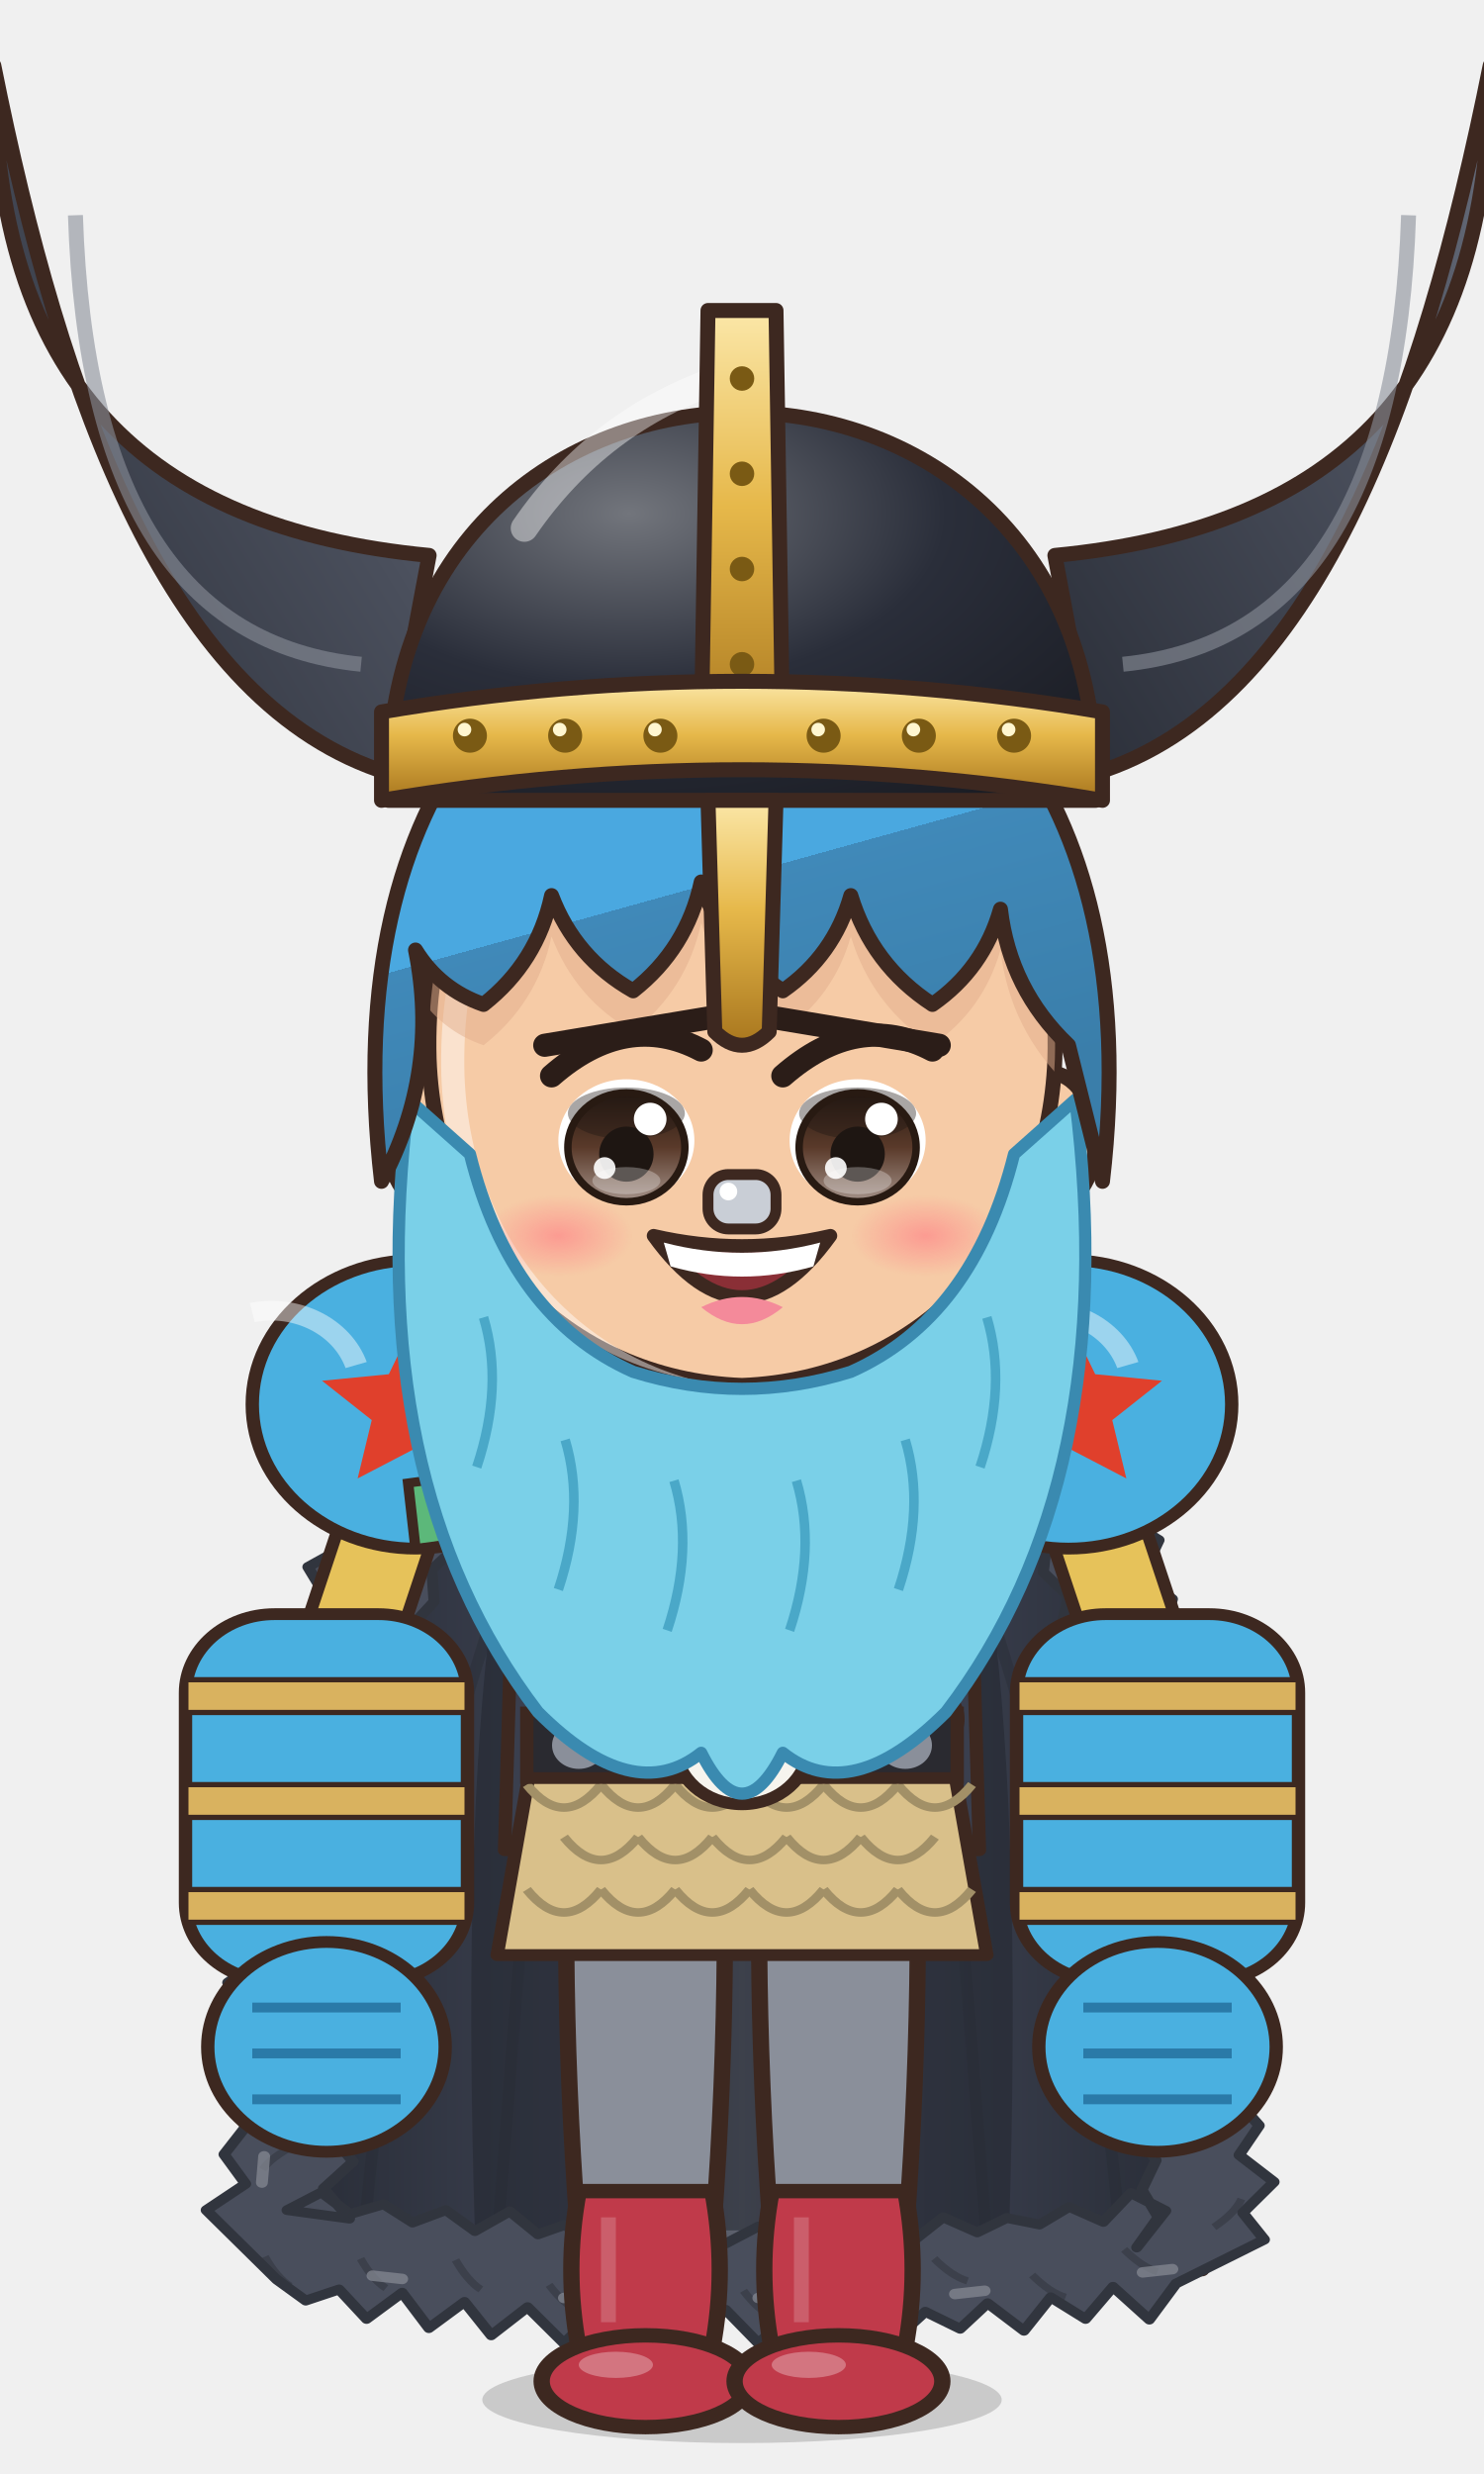
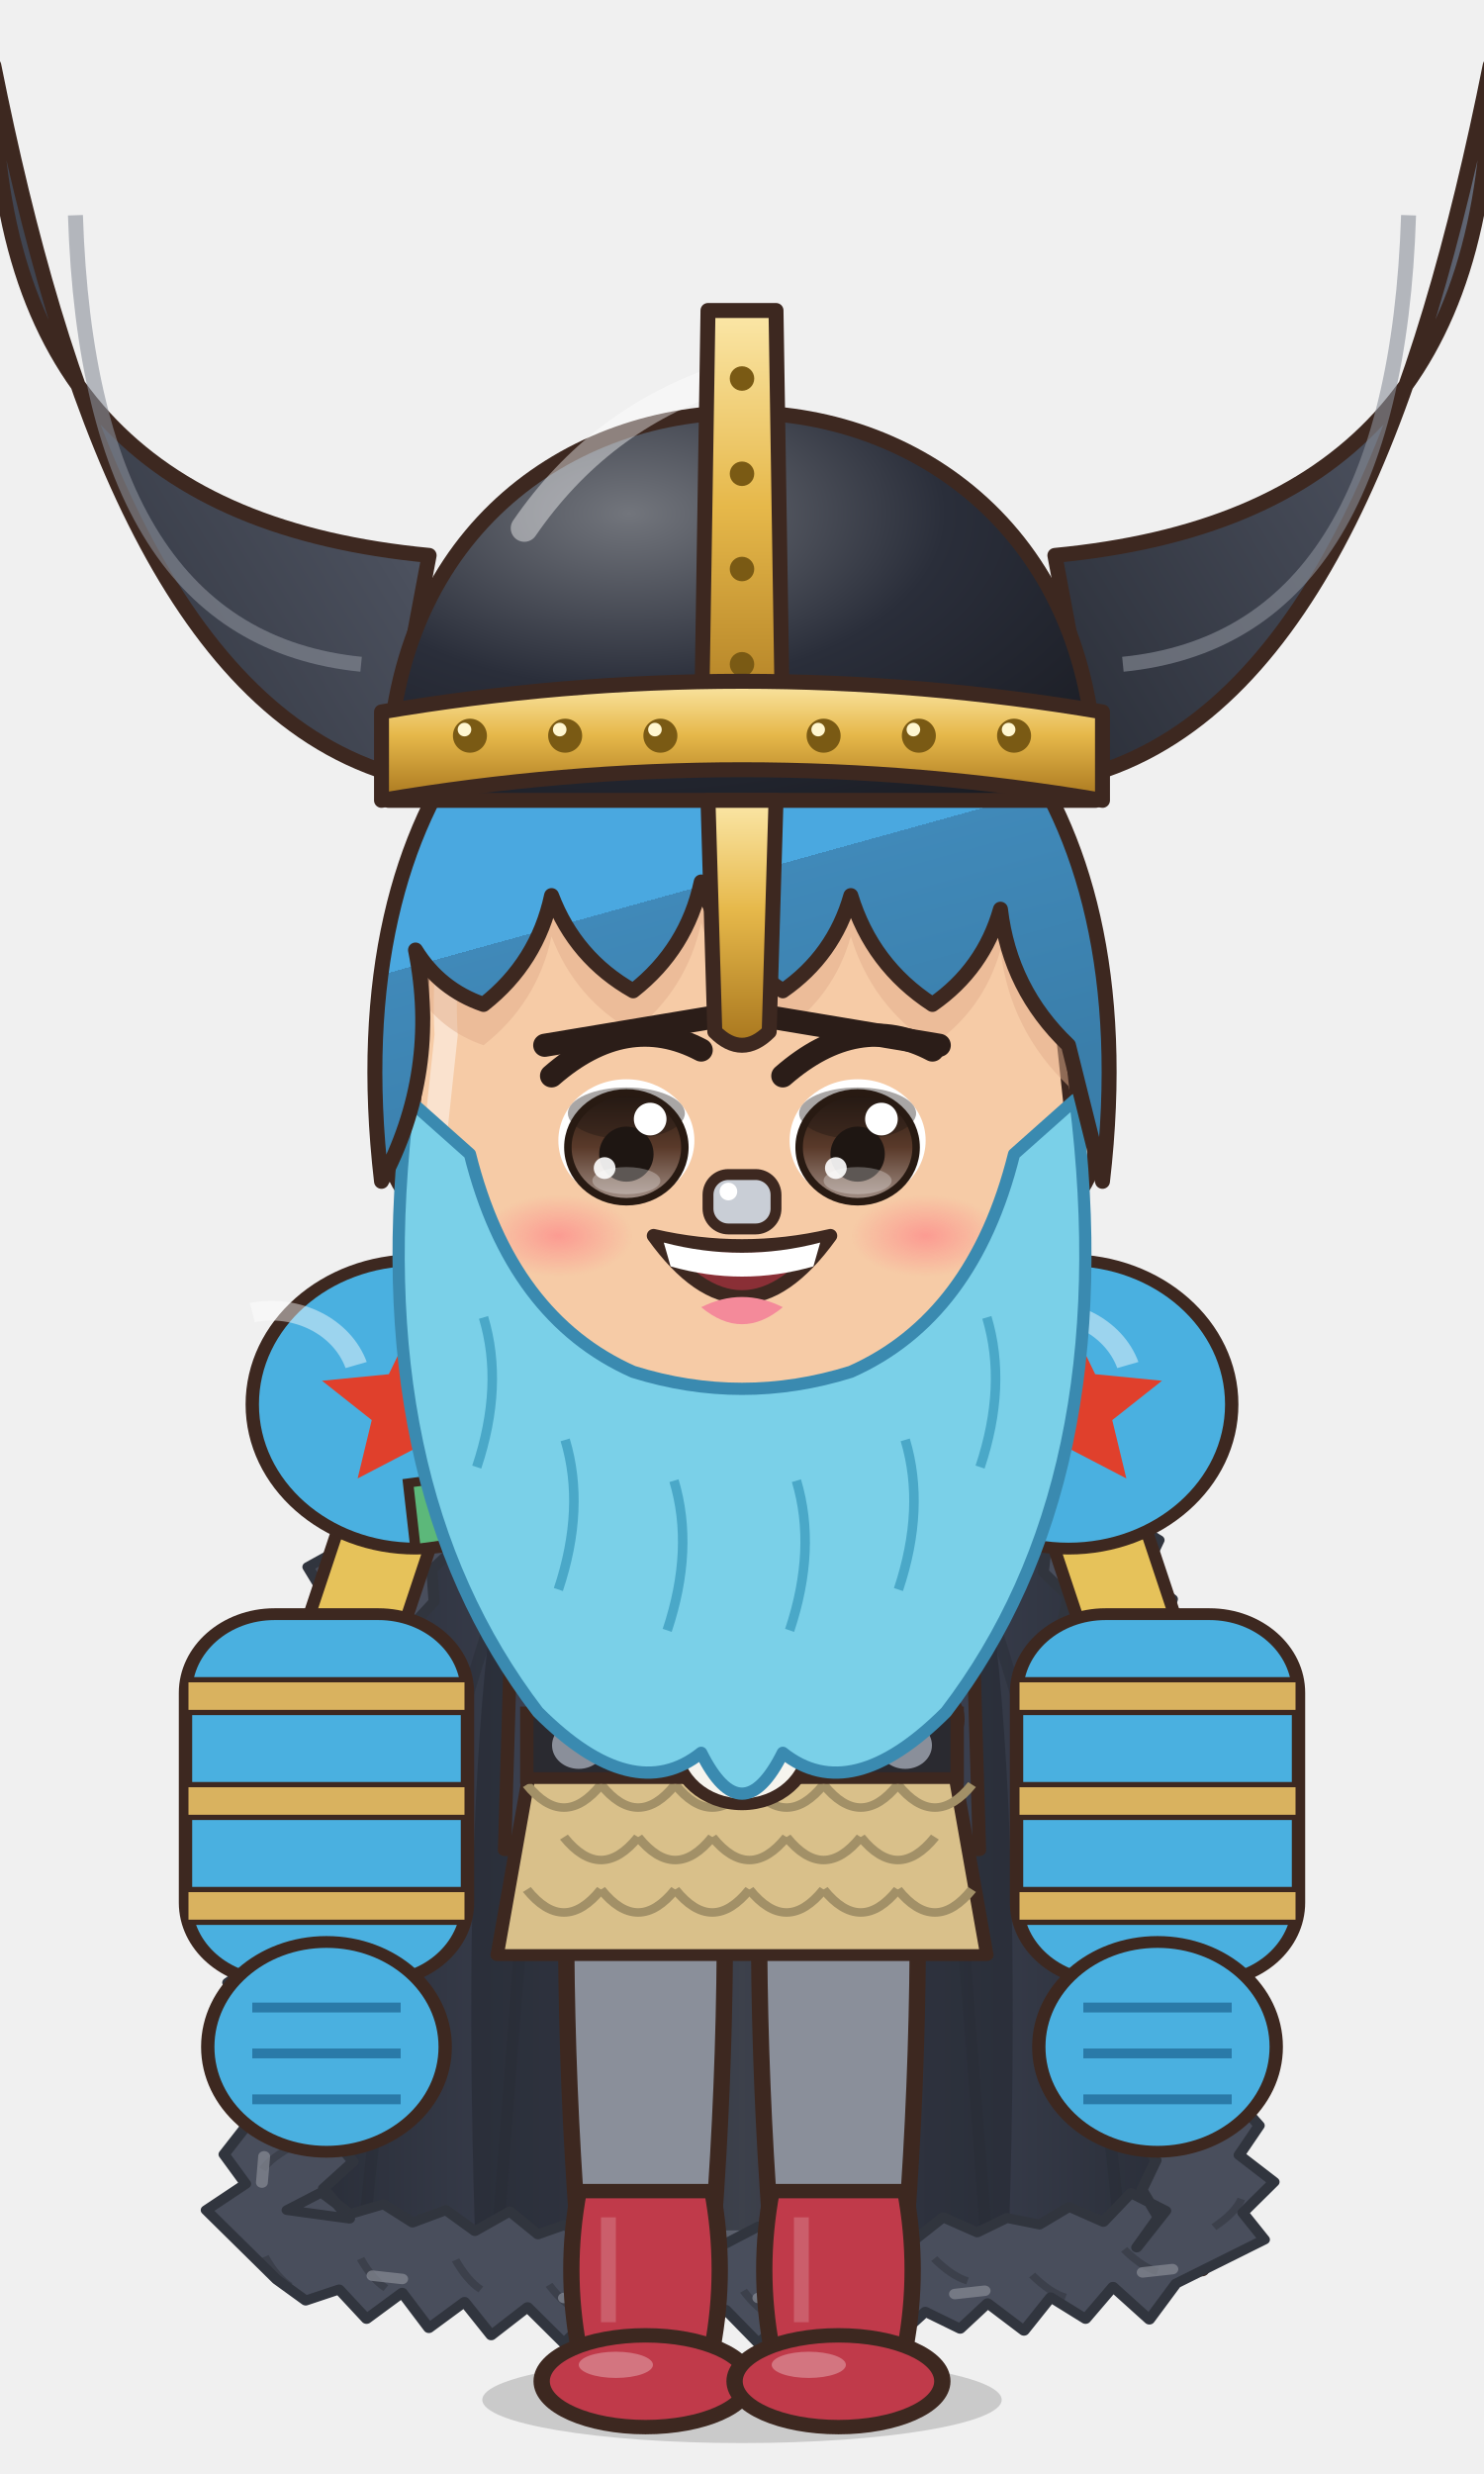
<svg xmlns="http://www.w3.org/2000/svg" viewBox="-120 -180 240 400" width="81.6" height="136.0">
  <defs>
    <linearGradient id="hair92" x1="0" y1="0" x2=".35" y2="1">
      <stop offset="0" stop-color="#66b5e4" />
      <stop offset=".16" stop-color="#66b5e4" />
      <stop offset=".16" stop-color="#4aa8e0" />
      <stop offset=".58" stop-color="#4aa8e0" />
      <stop offset=".58" stop-color="#4089b9" />
      <stop offset="1" stop-color="#3a7eaa" />
    </linearGradient>
    <radialGradient id="skin92" cx=".4" cy=".32" r=".85">
      <stop offset="0" stop-color="#f6cba6" />
      <stop offset=".84" stop-color="#f6cba6" />
      <stop offset=".84" stop-color="#eaba96" />
      <stop offset="1" stop-color="#eaba96" />
    </radialGradient>
    <linearGradient id="cloth92" x1="0" y1="0" x2=".45" y2="1">
      <stop offset="0" stop-color="#f7d3b4" />
      <stop offset=".16" stop-color="#f7d3b4" />
      <stop offset=".16" stop-color="#f6cba6" />
      <stop offset=".6" stop-color="#f6cba6" />
      <stop offset=".6" stop-color="#cea98d" />
      <stop offset="1" stop-color="#bd9b81" />
    </linearGradient>
    <linearGradient id="iris92" x1="0" y1="0" x2="0" y2="1">
      <stop offset="0" stop-color="#281a12" />
      <stop offset=".5" stop-color="#5a3a2a" />
      <stop offset="1" stop-color="#a49289" />
    </linearGradient>
    <linearGradient id="gold92" x1="0" y1="0" x2="1" y2="1">
      <stop offset="0" stop-color="#f6d27a" />
      <stop offset=".55" stop-color="#d9a63a" />
      <stop offset="1" stop-color="#a8761e" />
    </linearGradient>
    <linearGradient id="steel92" x1="0" y1="0" x2="1" y2="1">
      <stop offset="0" stop-color="#e4e8ee" />
      <stop offset=".5" stop-color="#9aa3ad" />
      <stop offset="1" stop-color="#5a606a" />
    </linearGradient>
    <linearGradient id="beard92" x1="0" y1="0" x2="0" y2="1">
      <stop offset="0" stop-color="#e6e6ea" />
      <stop offset="1" stop-color="#b8b8c2" />
    </linearGradient>
    <radialGradient id="hawkiris92" cx=".45" cy=".4" r=".7">
      <stop offset="0" stop-color="#ffe27a" />
      <stop offset=".6" stop-color="#e8a52a" />
      <stop offset="1" stop-color="#9a5a12" />
    </radialGradient>
    <linearGradient id="straw92" x1="0" y1="0" x2=".3" y2="1">
      <stop offset="0" stop-color="#ffe7aa" />
      <stop offset=".16" stop-color="#ffe7aa" />
      <stop offset=".16" stop-color="#ffe39a" />
      <stop offset=".58" stop-color="#ffe39a" />
      <stop offset=".58" stop-color="#e9b456" />
      <stop offset="1" stop-color="#d6a54f" />
    </linearGradient>
    <radialGradient id="blush92">
      <stop offset="0" stop-color="#ff7f86" stop-opacity=".9" />
      <stop offset="1" stop-color="#ff7f86" stop-opacity="0" />
    </radialGradient>
    <clipPath id="face92">
-       <path d="M -46,-4 C -47,-38 -25,-55 0,-55 C 25,-55 47,-38 46,-4 C 45,23 26,43 0,44 C -26,43 -45,23 -46,-4 Z" />
+       <path d="M -47,-10 C -49,-46 -26,-57 0,-57 C 26,-57 49,-46 47,-10 L 50,18 Q 49,40 32,48 L 15,53 L -15,53 L -32,48 Q -49,40 -50,18 Z" />
    </clipPath>
    <clipPath id="torso92">
      <path d="M -30,50 C -34,68 -28,94 -26,124 L 26,124 C 28,94 34,68 30,50 C 18,40 -18,40 -30,50 Z" />
    </clipPath>
  </defs>
  <ellipse cx="0" cy="208" rx="42" ry="7" fill="#000000" opacity=".16" />
  <g transform="translate(0,44.0) scale(1.100,1.100) translate(0,-44)" />
  <g transform="translate(0,205) scale(1.2,1.06) translate(0,-205)">
    <defs>
      <linearGradient id="cp92" x1="0" y1="0" x2="1" y2="0">
        <stop offset="0" stop-color="#282c36" />
        <stop offset=".3" stop-color="#3a3f4e" />
        <stop offset=".5" stop-color="#5d616d" />
        <stop offset=".7" stop-color="#3a3f4e" />
        <stop offset="1" stop-color="#282c36" />
      </linearGradient>
    </defs>
    <path d="M -22,44 C -48.0,54 -60,100 -62,188 L 62,188 C 60,100 48.0,54 22,44 Z" fill="url(#cp92)" stroke="#3d2820" stroke-width="2" stroke-linejoin="round" />
    <path d="M -22,46 C -34,60 -38,110 -36,182 L 36,182 C 38,110 34,60 22,46 Z" fill="#232730" opacity=".55" />
    <path d="M -33.0,184 Q -29.0,124.0 -24,58" stroke="#282c36" stroke-width="1.6" fill="none" opacity=".45" />
    <path d="M -51.0,184 Q -47.0,124.0 -24,58" stroke="#282c36" stroke-width="1.6" fill="none" opacity=".45" />
    <path d="M 33.0,184 Q 29.0,124.0 24,58" stroke="#282c36" stroke-width="1.6" fill="none" opacity=".45" />
    <path d="M 51.0,184 Q 47.0,124.0 24,58" stroke="#282c36" stroke-width="1.6" fill="none" opacity=".45" />
    <path d="M -17.6,40.4 L -30.3,39.0 L -31.4,45.0 L -38.0,44.7 L -38.5,51.5 L -44.8,51.6 L -47.1,60.4 L -51.9,63.7 L -49.5,69.2 L -54.6,72.4 L -53.4,77.6 L -58.5,80.8 L -55.4,86.6 L -59.9,89.9 L -57.9,95.3 L -63.4,98.4 L -61.3,103.9 L -66.0,109.4 L -63.4,113.9 L -67.5,118.0 L -62.9,122.7 L -67.1,126.8 L -64.5,131.4 L -67.4,135.5 L -64.2,140.1 L -69.3,144.2 L -65.9,148.8 L -69.4,152.9 L -66.3,157.5 L -69.2,161.6 L -66.9,166.2 L -69.8,170.4 L -66.9,174.9 L -72.2,178.9 L -62.7,189.5 L -58.8,192.7 L -54.3,191.0 L -50.6,195.5 L -45.8,191.5 L -42.2,196.9 L -37.4,192.9 L -33.8,198.0 L -28.9,193.7 L -24.0,199.2 L -19.6,194.3 L -15.3,198.5 L -10.9,195.3 L -6.5,198.9 L -2.2,194.1 L 2.2,199.2 L 6.5,194.9 L 10.9,197.7 L 15.3,194.1 L 19.6,199.7 L 24.7,194.4 L 29.4,197.0 L 33.1,193.1 L 38.0,197.3 L 41.6,192.2 L 46.3,195.5 L 50.0,190.6 L 54.9,195.6 L 58.5,190.1 L 70.4,183.4 L 67.5,179.3 L 71.7,174.6 L 67.0,170.5 L 69.7,166.0 L 66.4,161.8 L 68.7,157.3 L 65.4,153.2 L 68.3,148.6 L 64.4,144.5 L 69.1,139.8 L 64.1,135.8 L 68.5,131.1 L 64.3,127.0 L 66.4,122.5 L 63.0,118.3 L 67.9,113.6 L 62.3,108.3 L 64.6,102.8 L 59.1,99.8 L 61.5,94.2 L 56.7,90.9 L 58.0,85.7 L 53.9,82.2 L 56.2,76.7 L 51.4,73.4 L 53.2,68.1 L 48.9,64.6 L 47.6,55.7 L 42.0,54.8 L 40.7,49.0 L 34.7,48.5 L 33.6,42.5 L 27.3,42.3 L 17.6,40.4 L 20.7,49.7 L 21.8,55.7 L 27.9,56.1 L 29.8,61.3 L 35.0,62.6 L 36.5,68.2 L 38.6,67.9 L 36.8,73.2 L 41.1,76.7 L 40.6,81.6 L 44.0,85.3 L 42.9,90.5 L 46.5,94.1 L 45.8,99.1 L 49.0,102.9 L 48.0,108.0 L 51.8,111.6 L 48.9,114.9 L 52.6,119.0 L 49.1,123.7 L 52.7,127.8 L 50.9,132.3 L 53.0,136.5 L 51.2,141.0 L 53.7,145.2 L 50.8,149.8 L 54.6,153.9 L 52.5,158.4 L 55.5,162.6 L 53.4,167.1 L 55.8,171.3 L 53.9,175.8 L 56.1,180.0 L 53.2,184.6 L 57.1,179.0 L 52.4,176.3 L 48.7,180.7 L 44.1,178.4 L 40.1,181.1 L 35.7,180.1 L 31.7,182.3 L 27.1,180.0 L 23.3,183.4 L 19.6,181.2 L 15.3,184.0 L 10.9,180.7 L 6.5,183.8 L 2.2,181.4 L -2.2,184.0 L -6.5,181.0 L -10.9,183.1 L -15.3,180.8 L -19.6,183.4 L -24.0,181.2 L -27.5,182.6 L -31.3,179.1 L -36.0,182.1 L -39.9,178.9 L -44.4,180.8 L -48.3,178.0 L -52.8,179.5 L -56.7,176.2 L -61.3,178.9 L -52.9,180.2 L -56.4,175.6 L -52.4,171.5 L -55.9,166.9 L -52.4,162.8 L -55.0,158.2 L -52.6,154.0 L -54.7,149.5 L -51.6,145.3 L -54.0,140.8 L -51.5,136.6 L -52.7,132.2 L -50.6,127.9 L -52.6,123.4 L -50.3,119.2 L -51.8,114.7 L -49.3,110.5 L -50.2,107.3 L -45.8,103.9 L -47.8,98.5 L -43.4,95.1 L -44.6,89.9 L -41.5,86.1 L -41.8,81.2 L -38.3,77.5 L -39.6,72.3 L -36.4,68.6 L -37.0,63.6 L -32.6,65.3 L -31.0,59.8 L -26.3,57.9 L -24.1,53.1 L -18.7,51.9 Z" fill="#494e5c" stroke="#31353e" stroke-width="1.5" stroke-linejoin="round" />
    <path d="M -21.1,46.3 q -3.5,-0.9 -5.6,-0.3" stroke="#31353e" stroke-width="1.1" fill="none" opacity=".55" />
    <path d="M -26.2,43.5 l -3.0,2.7" stroke="#888b95" stroke-width="1.6" stroke-linecap="round" opacity=".7" />
    <path d="M -33.5,54.1 q -3.5,-0.9 -5.6,-0.3" stroke="#31353e" stroke-width="1.1" fill="none" opacity=".55" />
    <path d="M -41.8,64.8 q -3.5,1.0 -5.0,2.6" stroke="#31353e" stroke-width="1.1" fill="none" opacity=".55" />
    <path d="M -46.5,65.4 l -1.2,3.8" stroke="#888b95" stroke-width="1.6" stroke-linecap="round" opacity=".7" />
    <path d="M -48.1,77.2 q -3.5,1.0 -5.0,2.6" stroke="#31353e" stroke-width="1.1" fill="none" opacity=".55" />
    <path d="M -52.3,90.2 q -3.5,1.0 -5.0,2.6" stroke="#31353e" stroke-width="1.1" fill="none" opacity=".55" />
    <path d="M -54.7,91.6 l -1.2,3.8" stroke="#888b95" stroke-width="1.6" stroke-linecap="round" opacity=".7" />
    <path d="M -55.9,103.4 q -3.5,1.0 -5.0,2.6" stroke="#31353e" stroke-width="1.1" fill="none" opacity=".55" />
    <path d="M -57.3,116.7 q -3.1,1.8 -4.3,3.7" stroke="#31353e" stroke-width="1.1" fill="none" opacity=".55" />
    <path d="M -60.9,118.5 l -0.3,4.0" stroke="#888b95" stroke-width="1.6" stroke-linecap="round" opacity=".7" />
    <path d="M -60.5,129.6 q -3.1,1.8 -4.3,3.7" stroke="#31353e" stroke-width="1.1" fill="none" opacity=".55" />
    <path d="M -62.2,142.6 q -3.1,1.8 -4.3,3.7" stroke="#31353e" stroke-width="1.1" fill="none" opacity=".55" />
    <path d="M -62.6,144.6 l -0.3,4.0" stroke="#888b95" stroke-width="1.6" stroke-linecap="round" opacity=".7" />
    <path d="M -57.8,156.0 q -3.1,1.8 -4.3,3.7" stroke="#31353e" stroke-width="1.1" fill="none" opacity=".55" />
    <path d="M -60.3,169.0 q -3.1,1.8 -4.3,3.7" stroke="#31353e" stroke-width="1.1" fill="none" opacity=".55" />
    <path d="M -64.4,170.7 l -0.3,4.0" stroke="#888b95" stroke-width="1.6" stroke-linecap="round" opacity=".7" />
    <path d="M -64.3,186.0 q 1.6,3.2 3.4,4.5" stroke="#31353e" stroke-width="1.1" fill="none" opacity=".55" />
    <path d="M -51.4,186.3 q 1.6,3.2 3.4,4.5" stroke="#31353e" stroke-width="1.1" fill="none" opacity=".55" />
    <path d="M -49.8,188.9 l 4.0,0.5" stroke="#888b95" stroke-width="1.6" stroke-linecap="round" opacity=".7" />
    <path d="M -38.6,186.5 q 1.6,3.2 3.4,4.5" stroke="#31353e" stroke-width="1.1" fill="none" opacity=".55" />
    <path d="M -26.0,190.3 q 2.0,3.0 4.0,4.0" stroke="#31353e" stroke-width="1.1" fill="none" opacity=".55" />
    <path d="M -24.0,192.3 l 4.0,0.0" stroke="#888b95" stroke-width="1.6" stroke-linecap="round" opacity=".7" />
    <path d="M -12.9,187.6 q 2.0,3.0 4.0,4.0" stroke="#31353e" stroke-width="1.1" fill="none" opacity=".55" />
    <path d="M 0.2,191.2 q 2.0,3.0 4.0,4.0" stroke="#31353e" stroke-width="1.1" fill="none" opacity=".55" />
    <path d="M 2.2,192.3 l 4.0,0.0" stroke="#888b95" stroke-width="1.6" stroke-linecap="round" opacity=".7" />
    <path d="M 13.3,186.4 q 2.0,3.0 4.0,4.0" stroke="#31353e" stroke-width="1.1" fill="none" opacity=".55" />
    <path d="M 25.9,186.3 q 2.4,2.7 4.5,3.4" stroke="#31353e" stroke-width="1.1" fill="none" opacity=".55" />
    <path d="M 28.7,191.7 l 4.0,-0.5" stroke="#888b95" stroke-width="1.6" stroke-linecap="round" opacity=".7" />
    <path d="M 39.1,188.8 q 2.4,2.7 4.5,3.4" stroke="#31353e" stroke-width="1.1" fill="none" opacity=".55" />
    <path d="M 51.5,184.9 q 2.4,2.7 4.5,3.4" stroke="#31353e" stroke-width="1.1" fill="none" opacity=".55" />
    <path d="M 54.0,188.4 l 4.0,-0.5" stroke="#888b95" stroke-width="1.6" stroke-linecap="round" opacity=".7" />
    <path d="M 63.6,181.5 q 2.9,-2.2 3.7,-4.3" stroke="#31353e" stroke-width="1.1" fill="none" opacity=".55" />
    <path d="M 63.5,168.4 q 2.9,-2.2 3.7,-4.3" stroke="#31353e" stroke-width="1.1" fill="none" opacity=".55" />
    <path d="M 64.1,166.4 l -0.3,-4.0" stroke="#888b95" stroke-width="1.6" stroke-linecap="round" opacity=".7" />
    <path d="M 61.6,155.4 q 2.9,-2.2 3.7,-4.3" stroke="#31353e" stroke-width="1.1" fill="none" opacity=".55" />
    <path d="M 60.1,142.4 q 2.9,-2.2 3.7,-4.3" stroke="#31353e" stroke-width="1.1" fill="none" opacity=".55" />
    <path d="M 62.4,140.2 l -0.3,-4.0" stroke="#888b95" stroke-width="1.6" stroke-linecap="round" opacity=".7" />
    <path d="M 57.0,129.5 q 2.9,-2.2 3.7,-4.3" stroke="#31353e" stroke-width="1.1" fill="none" opacity=".55" />
    <path d="M 57.5,116.3 q 2.9,-2.2 3.7,-4.3" stroke="#31353e" stroke-width="1.1" fill="none" opacity=".55" />
    <path d="M 60.6,114.1 l -0.3,-4.0" stroke="#888b95" stroke-width="1.6" stroke-linecap="round" opacity=".7" />
    <path d="M 53.3,103.7 q 2.3,-2.8 2.6,-5.0" stroke="#31353e" stroke-width="1.1" fill="none" opacity=".55" />
    <path d="M 52.7,89.5 q 2.3,-2.8 2.6,-5.0" stroke="#31353e" stroke-width="1.1" fill="none" opacity=".55" />
    <path d="M 53.3,87.2 l -1.2,-3.8" stroke="#888b95" stroke-width="1.6" stroke-linecap="round" opacity=".7" />
    <path d="M 49.6,76.1 q 2.3,-2.8 2.6,-5.0" stroke="#31353e" stroke-width="1.1" fill="none" opacity=".55" />
    <path d="M 41.6,65.5 q 0.5,-3.6 -0.3,-5.6" stroke="#31353e" stroke-width="1.1" fill="none" opacity=".55" />
    <path d="M 44.2,59.5 l -3.0,-2.7" stroke="#888b95" stroke-width="1.6" stroke-linecap="round" opacity=".7" />
    <path d="M 32.8,53.6 q 0.5,-3.6 -0.3,-5.6" stroke="#31353e" stroke-width="1.1" fill="none" opacity=".55" />
    <path d="M -23.5,118 Q -24.5,160.0 -20.5,202 L -5.5,202 Q -1.5,160.0 -2.5,118 Z" fill="#8a8f9a" stroke="#3d2820" stroke-width="2.2" stroke-linejoin="round" />
    <path d="M -22,176 Q -24,188.0 -22,200 L -4,200 Q -2,188.0 -4,176 Z" fill="#c03a4a" stroke="#3d2820" stroke-width="2.2" stroke-linejoin="round" />
    <path d="M -18,180 L -18,196" stroke="#ffffff" stroke-width="2" opacity=".18" />
    <ellipse cx="-13" cy="205" rx="14" ry="7" fill="#c03a4a" stroke="#3d2820" stroke-width="2.2" stroke-linejoin="round" />
    <ellipse cx="-17" cy="202.5" rx="5" ry="2" fill="#ffffff" opacity=".3" />
    <path d="M 2.5,118 Q 1.5,160.0 5.5,202 L 20.5,202 Q 24.5,160.0 23.5,118 Z" fill="#8a8f9a" stroke="#3d2820" stroke-width="2.2" stroke-linejoin="round" />
    <path d="M 4,176 Q 2,188.0 4,200 L 22,200 Q 24,188.0 22,176 Z" fill="#c03a4a" stroke="#3d2820" stroke-width="2.2" stroke-linejoin="round" />
    <path d="M 8,180 L 8,196" stroke="#ffffff" stroke-width="2" opacity=".18" />
    <ellipse cx="13" cy="205" rx="14" ry="7" fill="#c03a4a" stroke="#3d2820" stroke-width="2.2" stroke-linejoin="round" />
    <ellipse cx="9" cy="202.5" rx="5" ry="2" fill="#ffffff" opacity=".3" />
    <path d="M -30,50 C -34,68 -28,94 -26,124 L 26,124 C 28,94 34,68 30,50 C 18,40 -18,40 -30,50 Z" fill="url(#skin92)" stroke="#3d2820" stroke-width="2.2" stroke-linejoin="round" />
    <path d="M -8,72 Q -6,82 -8,92 M 8,72 Q 6,82 8,92" stroke="#be9a7d" stroke-width="1.6" fill="none" />
    <g clip-path="url(#torso92)">
      <path d="M -30,50 C -34,68 -28,94 -26,124 L 26,124 C 28,94 34,68 30,50 C 18,40 -18,40 -30,50 Z" transform="translate(4,3)" fill="none" stroke="#ffffff" stroke-width="5" opacity=".3" />
      <path d="M -30,50 C -34,68 -28,94 -26,124 L 26,124 C 28,94 34,68 30,50 C 18,40 -18,40 -30,50 Z" transform="translate(-6,-2)" fill="none" stroke="#000000" stroke-width="9" opacity=".13" />
    </g>
    <path d="M -22,60 Q -12,70 -2,64 M 2,64 Q 12,70 22,60" stroke="#be9a7d" stroke-width="1.6" fill="none" stroke-linecap="round" />
    <path d="M 0,70 L 0,98 M -8,78 Q -4,80 -1,78 M 1,78 Q 4,80 8,78 M -8,88 Q -4,90 -1,88 M 1,88 Q 4,90 8,88" stroke="#be9a7d" stroke-width="1.2" fill="none" opacity=".75" />
    <path d="M -14,44 L -30,48 L -32,124 L -18,124 Q -20,80 -14,44 Z" fill="#3a3f4e" stroke="#3d2820" stroke-width="1.8" stroke-linejoin="round" />
    <path d="M 14,44 L 30,48 L 32,124 L 18,124 Q 20,80 14,44 Z" fill="#3a3f4e" stroke="#3d2820" stroke-width="1.8" stroke-linejoin="round" />
    <path d="M -6,60 L 6,62 M -5,74 L 5,76 M 0,56 L 0,96" stroke="#b07a5a" stroke-width="1.3" fill="none" />
    <path d="M -28,108 L 28,108 L 33,140 L 33.0,140.0 L 25.7,140.0 L 18.3,140.0 L 11.0,140.0 L 3.7,140.0 L -3.7,140.0 L -11.0,140.0 L -18.3,140.0 L -25.7,140.0 L -33.0,140.0 Z" fill="#d9c08a" stroke="#3d2820" stroke-width="1.8" stroke-linejoin="round" />
    <path d="M -29,114 q 5,7 10,0" stroke="#a29067" stroke-width="1.3" fill="none" />
    <path d="M -19,114 q 5,7 10,0" stroke="#a29067" stroke-width="1.3" fill="none" />
    <path d="M -9,114 q 5,7 10,0" stroke="#a29067" stroke-width="1.3" fill="none" />
    <path d="M 1,114 q 5,7 10,0" stroke="#a29067" stroke-width="1.3" fill="none" />
    <path d="M 11,114 q 5,7 10,0" stroke="#a29067" stroke-width="1.3" fill="none" />
    <path d="M 21,114 q 5,7 10,0" stroke="#a29067" stroke-width="1.3" fill="none" />
    <path d="M -24,122 q 5,7 10,0" stroke="#a29067" stroke-width="1.3" fill="none" />
    <path d="M -14,122 q 5,7 10,0" stroke="#a29067" stroke-width="1.3" fill="none" />
    <path d="M -4,122 q 5,7 10,0" stroke="#a29067" stroke-width="1.3" fill="none" />
    <path d="M 6,122 q 5,7 10,0" stroke="#a29067" stroke-width="1.3" fill="none" />
    <path d="M 16,122 q 5,7 10,0" stroke="#a29067" stroke-width="1.3" fill="none" />
    <path d="M -29,130 q 5,7 10,0" stroke="#a29067" stroke-width="1.3" fill="none" />
    <path d="M -19,130 q 5,7 10,0" stroke="#a29067" stroke-width="1.3" fill="none" />
    <path d="M -9,130 q 5,7 10,0" stroke="#a29067" stroke-width="1.3" fill="none" />
    <path d="M 1,130 q 5,7 10,0" stroke="#a29067" stroke-width="1.3" fill="none" />
    <path d="M 11,130 q 5,7 10,0" stroke="#a29067" stroke-width="1.3" fill="none" />
    <path d="M 21,130 q 5,7 10,0" stroke="#a29067" stroke-width="1.3" fill="none" />
    <path d="M -27,48 L 24,104" stroke="#3d2820" stroke-width="12" stroke-linecap="round" />
    <path d="M -27,48 L 24,104" stroke="#c03a4a" stroke-width="9" stroke-linecap="round" />
    <rect x="-11" y="62" width="10" height="10" rx="1.5" fill="none" stroke="#e6c25a" stroke-width="2.2" transform="rotate(48 -6 67)" />
    <rect x="-29" y="103" width="58" height="10" fill="#2a2a30" stroke="#3d2820" stroke-width="1.8" />
    <circle cx="-22" cy="108" r="3.6" fill="#8a8f9a" />
    <circle cx="-14" cy="108" r="3.6" fill="#8a8f9a" />
    <circle cx="14" cy="108" r="3.6" fill="#8a8f9a" />
    <circle cx="22" cy="108" r="3.6" fill="#8a8f9a" />
    <circle cx="0" cy="108" r="9" fill="#f6f4ee" stroke="#3d2820" stroke-width="1.8" />
    <circle cx="-3" cy="106.5" r="2" fill="#3d2820" />
    <circle cx="3" cy="106.5" r="2" fill="#3d2820" />
    <path d="M -49.8,41.6 L -44.4,56.0 L -38.0,55.2 L -33.7,61.8 L -27.6,60.1 L -22.5,65.3 L -16.7,62.8 L -11.3,68.5 L -5.9,65.0 L 1.2,67.8 L 5.8,64.2 L 12.6,67.9 L 16.7,62.7 L 23.6,64.6 L 27.5,59.8 L 34.2,60.1 L 38.0,55.1 L 44.7,56.7 L 49.8,41.6 L 35.3,35.8 L 31.8,41.2 L 25.9,41.3 L 22.6,44.9 L 16.7,43.9 L 13.3,47.5 L 7.9,46.4 L 4.2,48.6 L -1.1,46.8 L -4.2,48.9 L -8.8,45.1 L -13.2,46.9 L -17.7,43.7 L -22.5,44.7 L -26.9,41.2 L -31.7,40.9 L -35.6,36.3 Z" fill="#4a4e5e" stroke="#32353f" stroke-width="1.5" stroke-linejoin="round" />
    <path d="M -41.1,43.7 q 0.6,3.6 2.0,5.3" stroke="#32353f" stroke-width="1.1" fill="none" opacity=".55" />
    <path d="M -41.8,50.3 l 3.7,1.6" stroke="#898b96" stroke-width="1.6" stroke-linecap="round" opacity=".7" />
    <path d="M -26.7,51.1 q 1.0,3.5 2.5,5.1" stroke="#32353f" stroke-width="1.1" fill="none" opacity=".55" />
    <path d="M -11.6,52.6 q 1.7,3.2 3.6,4.4" stroke="#32353f" stroke-width="1.1" fill="none" opacity=".55" />
    <path d="M -10.5,60.6 l 4.0,0.4" stroke="#898b96" stroke-width="1.6" stroke-linecap="round" opacity=".7" />
    <path d="M 2.6,52.7 q 2.3,2.8 4.4,3.6" stroke="#32353f" stroke-width="1.1" fill="none" opacity=".55" />
    <path d="M 18.0,54.1 q 2.8,2.2 5.1,2.5" stroke="#32353f" stroke-width="1.1" fill="none" opacity=".55" />
    <path d="M 21.4,58.2 l 3.8,-1.3" stroke="#898b96" stroke-width="1.6" stroke-linecap="round" opacity=".7" />
    <path d="M 32.2,47.0 q 3.0,1.9 5.3,2.0" stroke="#32353f" stroke-width="1.1" fill="none" opacity=".55" />
    <path d="M -44,62 L -54,96" stroke="#3d2820" stroke-width="14.4" stroke-linecap="round" />
    <path d="M -44,62 L -54,96" stroke="#e6c25a" stroke-width="11" stroke-linecap="round" />
    <rect x="-75" y="88" width="38" height="56" rx="12" fill="#4ab0e0" stroke="#3d2820" stroke-width="1.8" stroke-linejoin="round" />
    <rect x="-75" y="98" width="38" height="5" fill="#d9b25f" stroke="#3d2820" stroke-width=".8" />
    <rect x="-75" y="114" width="38" height="5" fill="#d9b25f" stroke="#3d2820" stroke-width=".8" />
    <rect x="-75" y="130" width="38" height="5" fill="#d9b25f" stroke="#3d2820" stroke-width=".8" />
    <circle cx="-56" cy="154" r="16" fill="#4ab0e0" stroke="#3d2820" stroke-width="1.8" stroke-linejoin="round" />
    <path d="M -66,148 L -46,148 M -66,155 L -46,155 M -66,162 L -46,162" stroke="#2a7aa8" stroke-width="1.5" />
    <circle cx="-44" cy="56" r="22" fill="#4ab0e0" stroke="#3d2820" stroke-width="1.8" stroke-linejoin="round" />
    <path d="M -52,50 a 12,12 0 0 0 -14,-8" stroke="#ffffff" stroke-width="3" fill="none" opacity=".45" />
    <path d="M -44,43 l 3.6,8.4 l 9,1 l -6.7,6 l 1.9,8.9 l -7.8,-4.6 l -7.8,4.6 l 1.9,-8.9 l -6.7,-6 l 9,-1 Z" fill="#e0402c" />
    <path d="M 44,62 L 54,96" stroke="#3d2820" stroke-width="14.4" stroke-linecap="round" />
    <path d="M 44,62 L 54,96" stroke="#e6c25a" stroke-width="11" stroke-linecap="round" />
    <rect x="37" y="88" width="38" height="56" rx="12" fill="#4ab0e0" stroke="#3d2820" stroke-width="1.8" stroke-linejoin="round" />
    <rect x="37" y="98" width="38" height="5" fill="#d9b25f" stroke="#3d2820" stroke-width=".8" />
    <rect x="37" y="114" width="38" height="5" fill="#d9b25f" stroke="#3d2820" stroke-width=".8" />
    <rect x="37" y="130" width="38" height="5" fill="#d9b25f" stroke="#3d2820" stroke-width=".8" />
    <circle cx="56" cy="154" r="16" fill="#4ab0e0" stroke="#3d2820" stroke-width="1.8" stroke-linejoin="round" />
    <path d="M 46,148 L 66,148 M 46,155 L 66,155 M 46,162 L 66,162" stroke="#2a7aa8" stroke-width="1.5" />
    <circle cx="44" cy="56" r="22" fill="#4ab0e0" stroke="#3d2820" stroke-width="1.8" stroke-linejoin="round" />
    <path d="M 52,50 a 12,12 0 0 0 -14,-8" stroke="#ffffff" stroke-width="3" fill="none" opacity=".45" />
    <path d="M 44,43 l 3.6,8.4 l 9,1 l -6.7,6 l 1.9,8.9 l -7.8,-4.6 l -7.8,4.6 l 1.9,-8.9 l -6.7,-6 l 9,-1 Z" fill="#e0402c" />
    <path d="M -45,68 L -32,66 L -31,76 L -44,78 Z" fill="#5cb87a" stroke="#3d2820" stroke-width="1.4" />
    <path d="M -10,34 L 10,34 L 9,46 Q 0,50 -9,46 Z" fill="#eaba96" />
  </g>
  <g transform="translate(0,44.0) scale(1.100,1.100) translate(0,-44)">
    <ellipse cx="-45" cy="8" rx="7" ry="10" fill="url(#skin92)" stroke="#3d2820" stroke-width="2.2" stroke-linejoin="round" />
    <ellipse cx="45" cy="8" rx="7" ry="10" fill="url(#skin92)" stroke="#3d2820" stroke-width="2.2" stroke-linejoin="round" />
-     <path d="M -46,-4 C -47,-38 -25,-55 0,-55 C 25,-55 47,-38 46,-4 C 45,23 26,43 0,44 C -26,43 -45,23 -46,-4 Z" fill="url(#skin92)" stroke="#3d2820" stroke-width="2.2" stroke-linejoin="round" />
+     <path d="M -47,-10 C -49,-46 -26,-57 0,-57 C 26,-57 49,-46 47,-10 L 50,18 Q 49,40 32,48 L 15,53 L -15,53 L -32,48 Q -49,40 -50,18 Z" fill="url(#skin92)" stroke="#3d2820" stroke-width="2.2" stroke-linejoin="round" />
    <g clip-path="url(#face92)">
-       <path d="M -46,-4 C -47,-38 -25,-55 0,-55 C 25,-55 47,-38 46,-4 C 45,23 26,43 0,44 C -26,43 -45,23 -46,-4 Z" transform="translate(3.5,2.5)" fill="none" stroke="#ffffff" stroke-width="3.4" opacity=".45" />
+       <path d="M -47,-10 C -49,-46 -26,-57 0,-57 C 26,-57 49,-46 47,-10 L 50,18 Q 49,40 32,48 L 15,53 L -15,53 L -32,48 Q -49,40 -50,18 Z" transform="translate(3.5,2.5)" fill="none" stroke="#ffffff" stroke-width="3.4" opacity=".45" />
    </g>
    <g clip-path="url(#face92)">
      <path d="M -53,14 C -60,-46 -28,-72 0,-72 C 28,-72 60,-46 53,14 L 48,-6 Q 39.4,-14.2 38,-26 Q 35.5,-17.2 28,-12 Q 19.1,-17.8 16,-28 Q 13.5,-19.2 6,-14 Q -2.9,-19.8 -6,-30 Q -8.1,-20.2 -16,-14 Q -24.5,-18.8 -28,-28 Q -30.1,-18.2 -38,-12 Q -44.4,-14.2 -48,-20 Q -44.4,-2.1 -53,14 Z" transform="translate(0,6)" fill="#e1ad8c" opacity=".5" />
    </g>
    <ellipse cx="-17" cy="8" rx="10" ry="9" fill="#ffffff" />
    <ellipse cx="-17" cy="9" rx="8.6" ry="8" fill="url(#iris92)" />
    <ellipse cx="-17" cy="4.0" rx="8.6" ry="3.8" fill="#1e1612" opacity=".38" />
    <ellipse cx="-17" cy="9" rx="8.6" ry="8" fill="none" stroke="#281a12" stroke-width="1.1" />
    <ellipse cx="-17" cy="10" rx="4" ry="4.05" fill="#1e1612" />
    <ellipse cx="-17" cy="13.9" rx="5" ry="2.0" fill="#ffffff" opacity=".28" />
    <circle cx="-13.5" cy="4.85" r="2.4" fill="#ffffff" />
    <circle cx="-20.2" cy="12.05" r="1.6" fill="#ffffff" opacity=".9" />
    <path d="M -28,-1.5 Q -17,-11.1 -6,-5.3" stroke="#2b1d18" stroke-width="3.4" fill="none" stroke-linecap="round" />
    <path d="M -29,-6 L -5,-10" stroke="#2b1d18" stroke-width="3.4" stroke-linecap="round" />
    <ellipse cx="17" cy="8" rx="10" ry="9" fill="#ffffff" />
    <ellipse cx="17" cy="9" rx="8.6" ry="8" fill="url(#iris92)" />
    <ellipse cx="17" cy="4.0" rx="8.6" ry="3.8" fill="#1e1612" opacity=".38" />
    <ellipse cx="17" cy="9" rx="8.6" ry="8" fill="none" stroke="#281a12" stroke-width="1.1" />
    <ellipse cx="17" cy="10" rx="4" ry="4.05" fill="#1e1612" />
    <ellipse cx="17" cy="13.9" rx="5" ry="2.0" fill="#ffffff" opacity=".28" />
    <circle cx="20.5" cy="4.85" r="2.4" fill="#ffffff" />
    <circle cx="13.8" cy="12.05" r="1.6" fill="#ffffff" opacity=".9" />
    <path d="M 6,-1.5 Q 17,-11.1 28,-5.3" stroke="#2b1d18" stroke-width="3.4" fill="none" stroke-linecap="round" />
    <path d="M 5,-10 L 29,-6" stroke="#2b1d18" stroke-width="3.4" stroke-linecap="round" />
    <path d="M -13,22 Q 0,40 13,22 Q 0,25 -13,22 Z" fill="#8a2f36" stroke="#3d2820" stroke-width="2" stroke-linejoin="round" />
    <path d="M -11.5,23 Q 0,26 11.5,23 L 10.5,26.5 Q 0,29.5 -10.5,26.5 Z" fill="#ffffff" />
    <path d="M -6,32.5 Q 0,37.5 6,32.5 Q 0,29.5 -6,32.5 Z" fill="#f48a9a" />
    <ellipse cx="-27" cy="22" rx="11" ry="6" fill="url(#blush92)" opacity="0.70" />
    <ellipse cx="27" cy="22" rx="11" ry="6" fill="url(#blush92)" opacity="0.70" />
    <path d="M -1,17 Q 1,19 2,17" stroke="#a28169" stroke-width="1.8" fill="none" stroke-linecap="round" />
    <rect x="-5" y="13" width="10" height="8" rx="3" fill="#c9ced6" stroke="#3d2820" stroke-width="1.6" />
    <circle cx="-2" cy="15.5" r="1.3" fill="#ffffff" />
    <path d="M -49,2 Q -56,58 -30,92 Q -16,106 -6,98 Q 0,110 6,98 Q 16,106 30,92 Q 56,58 49,2 L 40,10 Q 34,34 16,42 Q 0,47 -16,42 Q -34,34 -40,10 Z" fill="#7ad0e8" stroke="#3a8ab0" stroke-width="1.8" stroke-linejoin="round" />
    <path d="M -38,34 q 3,10 -1,22" stroke="#4aa8c8" stroke-width="1.4" fill="none" />
    <path d="M -26,52 q 3,10 -1,22" stroke="#4aa8c8" stroke-width="1.4" fill="none" />
    <path d="M -10,58 q 3,10 -1,22" stroke="#4aa8c8" stroke-width="1.4" fill="none" />
    <path d="M 8,58 q 3,10 -1,22" stroke="#4aa8c8" stroke-width="1.4" fill="none" />
    <path d="M 24,52 q 3,10 -1,22" stroke="#4aa8c8" stroke-width="1.4" fill="none" />
    <path d="M 36,34 q 3,10 -1,22" stroke="#4aa8c8" stroke-width="1.4" fill="none" />
    <path d="M -53,14 C -60,-46 -28,-72 0,-72 C 28,-72 60,-46 53,14 L 48,-6 Q 39.4,-14.2 38,-26 Q 35.5,-17.2 28,-12 Q 19.1,-17.8 16,-28 Q 13.5,-19.2 6,-14 Q -2.9,-19.8 -6,-30 Q -8.1,-20.2 -16,-14 Q -24.5,-18.8 -28,-28 Q -30.1,-18.2 -38,-12 Q -44.4,-14.2 -48,-20 Q -44.4,-2.1 -53,14 Z" fill="url(#hair92)" stroke="#3d2820" stroke-width="2.2" stroke-linejoin="round" />
    <defs>
      <linearGradient id="hg92" x1="0" y1="0" x2="0" y2="1">
        <stop offset="0" stop-color="#fbe7a8" />
        <stop offset=".45" stop-color="#e6b84a" />
        <stop offset="1" stop-color="#a8761e" />
      </linearGradient>
      <linearGradient id="hh92" x1="0" y1="1" x2="1" y2="0">
        <stop offset="0" stop-color="#bdb6a4" />
        <stop offset=".55" stop-color="#f2eee4" />
        <stop offset="1" stop-color="#ffffff" />
      </linearGradient>
      <linearGradient id="hk92" x1="0" y1="1" x2="1" y2="0">
        <stop offset="0" stop-color="#2a2e38" />
        <stop offset=".6" stop-color="#4a4f5c" />
        <stop offset="1" stop-color="#6a707e" />
      </linearGradient>
    </defs>
    <path d="M -46,-78 C -88,-82 -110,-104 -110,-150 C -100,-100 -84,-56 -52,-46 Z" fill="url(#hk92)" stroke="#3d2820" stroke-width="2.2" stroke-linejoin="round" />
    <path d="M -56,-62 Q -96,-66 -98,-128" stroke="#8a8f9a" stroke-width="2.2" fill="none" opacity=".6" />
    <path d="M 46,-78 C 88,-82 110,-104 110,-150 C 100,-100 84,-56 52,-46 Z" fill="url(#hk92)" stroke="#3d2820" stroke-width="2.2" stroke-linejoin="round" />
    <path d="M 56,-62 Q 96,-66 98,-128" stroke="#8a8f9a" stroke-width="2.2" fill="none" opacity=".6" />
    <defs>
      <radialGradient id="hd92" cx=".34" cy=".26" r=".9">
        <stop offset="0" stop-color="#72757c" />
        <stop offset=".5" stop-color="#2a2e3a" />
        <stop offset="1" stop-color="#1a1c23" />
      </radialGradient>
    </defs>
    <path d="M -52,-42 C -54,-118 54,-118 52,-42 Z" fill="url(#hd92)" stroke="#3d2820" stroke-width="2.2" stroke-linejoin="round" />
    <path d="M -32,-82 Q -21,-98 -3,-104" stroke="#ffffff" stroke-width="4" fill="none" stroke-linecap="round" opacity=".42" />
    <path d="M -5.0,-114 L 5.0,-114 L 6.0,-50 L -6.0,-50 Z" fill="url(#hg92)" stroke="#3d2820" stroke-width="2.2" stroke-linejoin="round" />
    <circle cx="0" cy="-104" r="1.8" fill="#7a5a14" />
    <circle cx="0" cy="-90" r="1.8" fill="#7a5a14" />
    <circle cx="0" cy="-76" r="1.8" fill="#7a5a14" />
    <circle cx="0" cy="-62" r="1.8" fill="#7a5a14" />
    <path d="M -53,-55 Q 0,-64 53,-55 L 53,-42 Q 0,-51 -53,-42 Z" fill="url(#hg92)" stroke="#3d2820" stroke-width="2.2" stroke-linejoin="round" />
    <circle cx="-40" cy="-51.5" r="2.5" fill="#7a5a14" />
    <circle cx="-40.8" cy="-52.4" r="1" fill="#fff6d0" />
    <circle cx="-26" cy="-51.5" r="2.5" fill="#7a5a14" />
    <circle cx="-26.8" cy="-52.4" r="1" fill="#fff6d0" />
    <circle cx="-12" cy="-51.5" r="2.5" fill="#7a5a14" />
    <circle cx="-12.8" cy="-52.4" r="1" fill="#fff6d0" />
    <circle cx="12" cy="-51.5" r="2.5" fill="#7a5a14" />
    <circle cx="11.2" cy="-52.4" r="1" fill="#fff6d0" />
    <circle cx="26" cy="-51.5" r="2.5" fill="#7a5a14" />
    <circle cx="25.2" cy="-52.4" r="1" fill="#fff6d0" />
    <circle cx="40" cy="-51.5" r="2.5" fill="#7a5a14" />
    <circle cx="39.2" cy="-52.4" r="1" fill="#fff6d0" />
    <path d="M -5,-42 L 5,-42 L 4,-8 Q 0,-4 -4,-8 Z" fill="url(#hg92)" stroke="#3d2820" stroke-width="2.2" stroke-linejoin="round" />
  </g>
  <g transform="translate(0,205) scale(1.2,1.06) translate(0,-205)" />
</svg>
